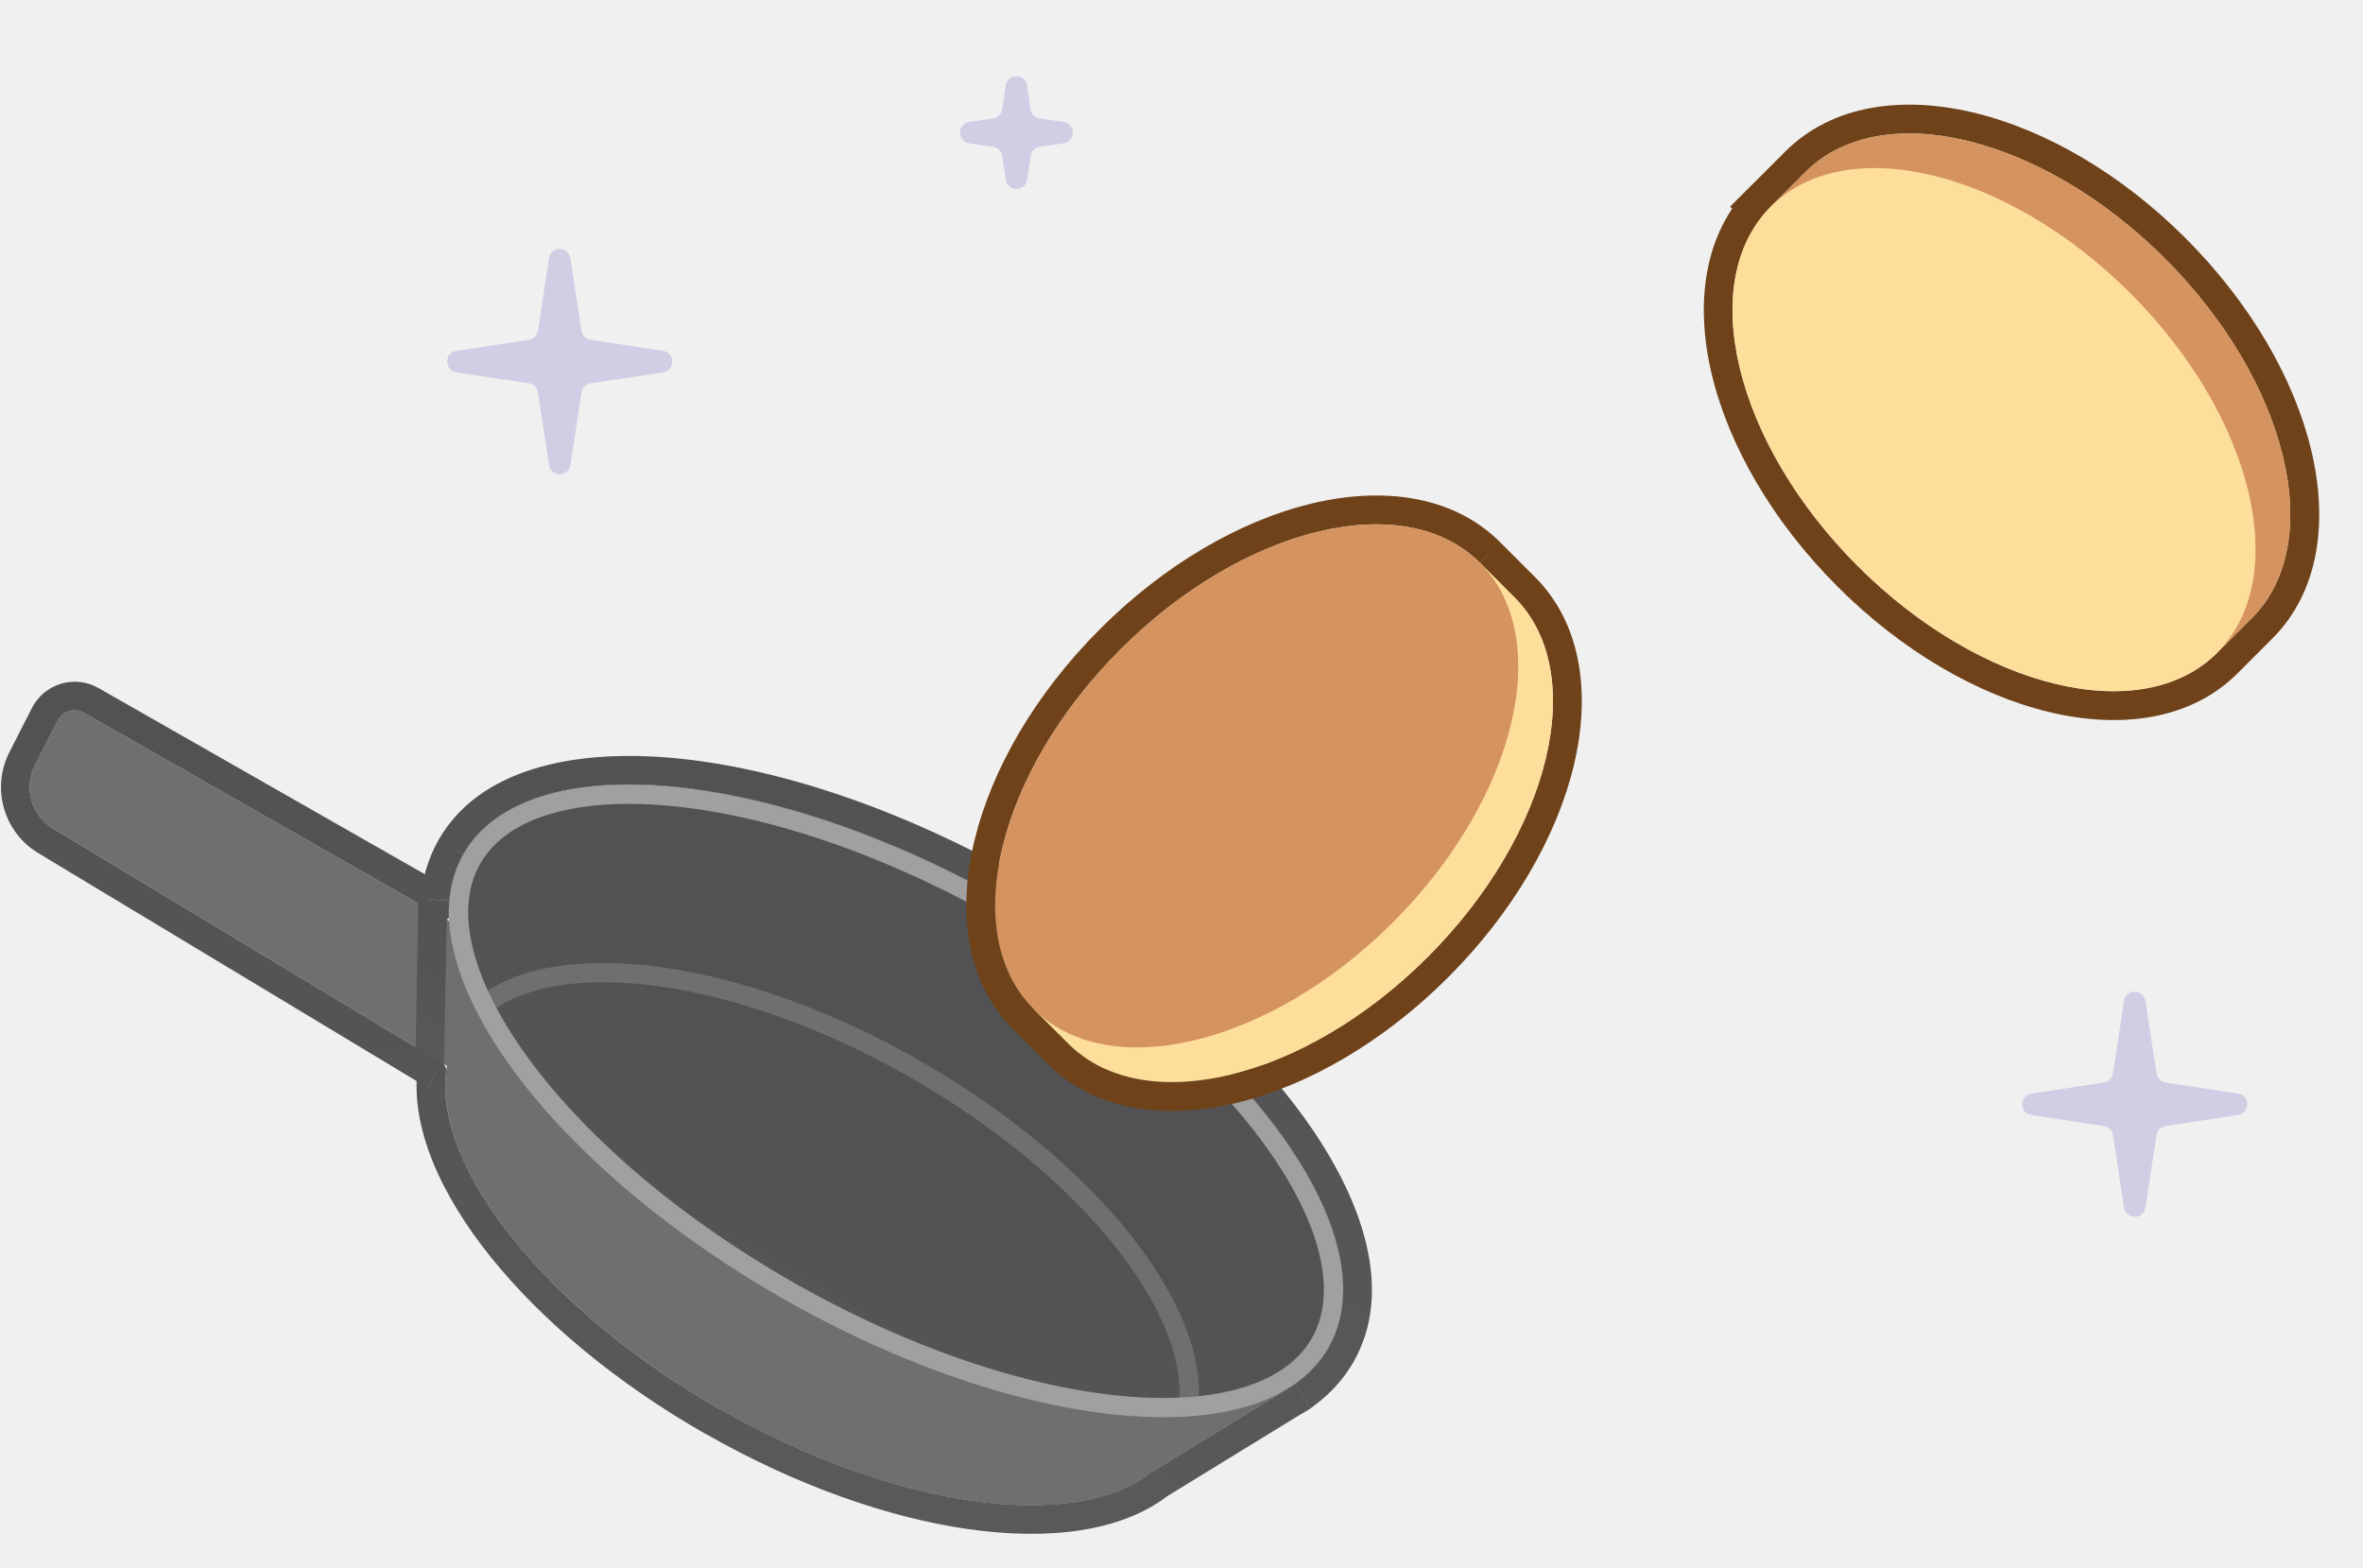
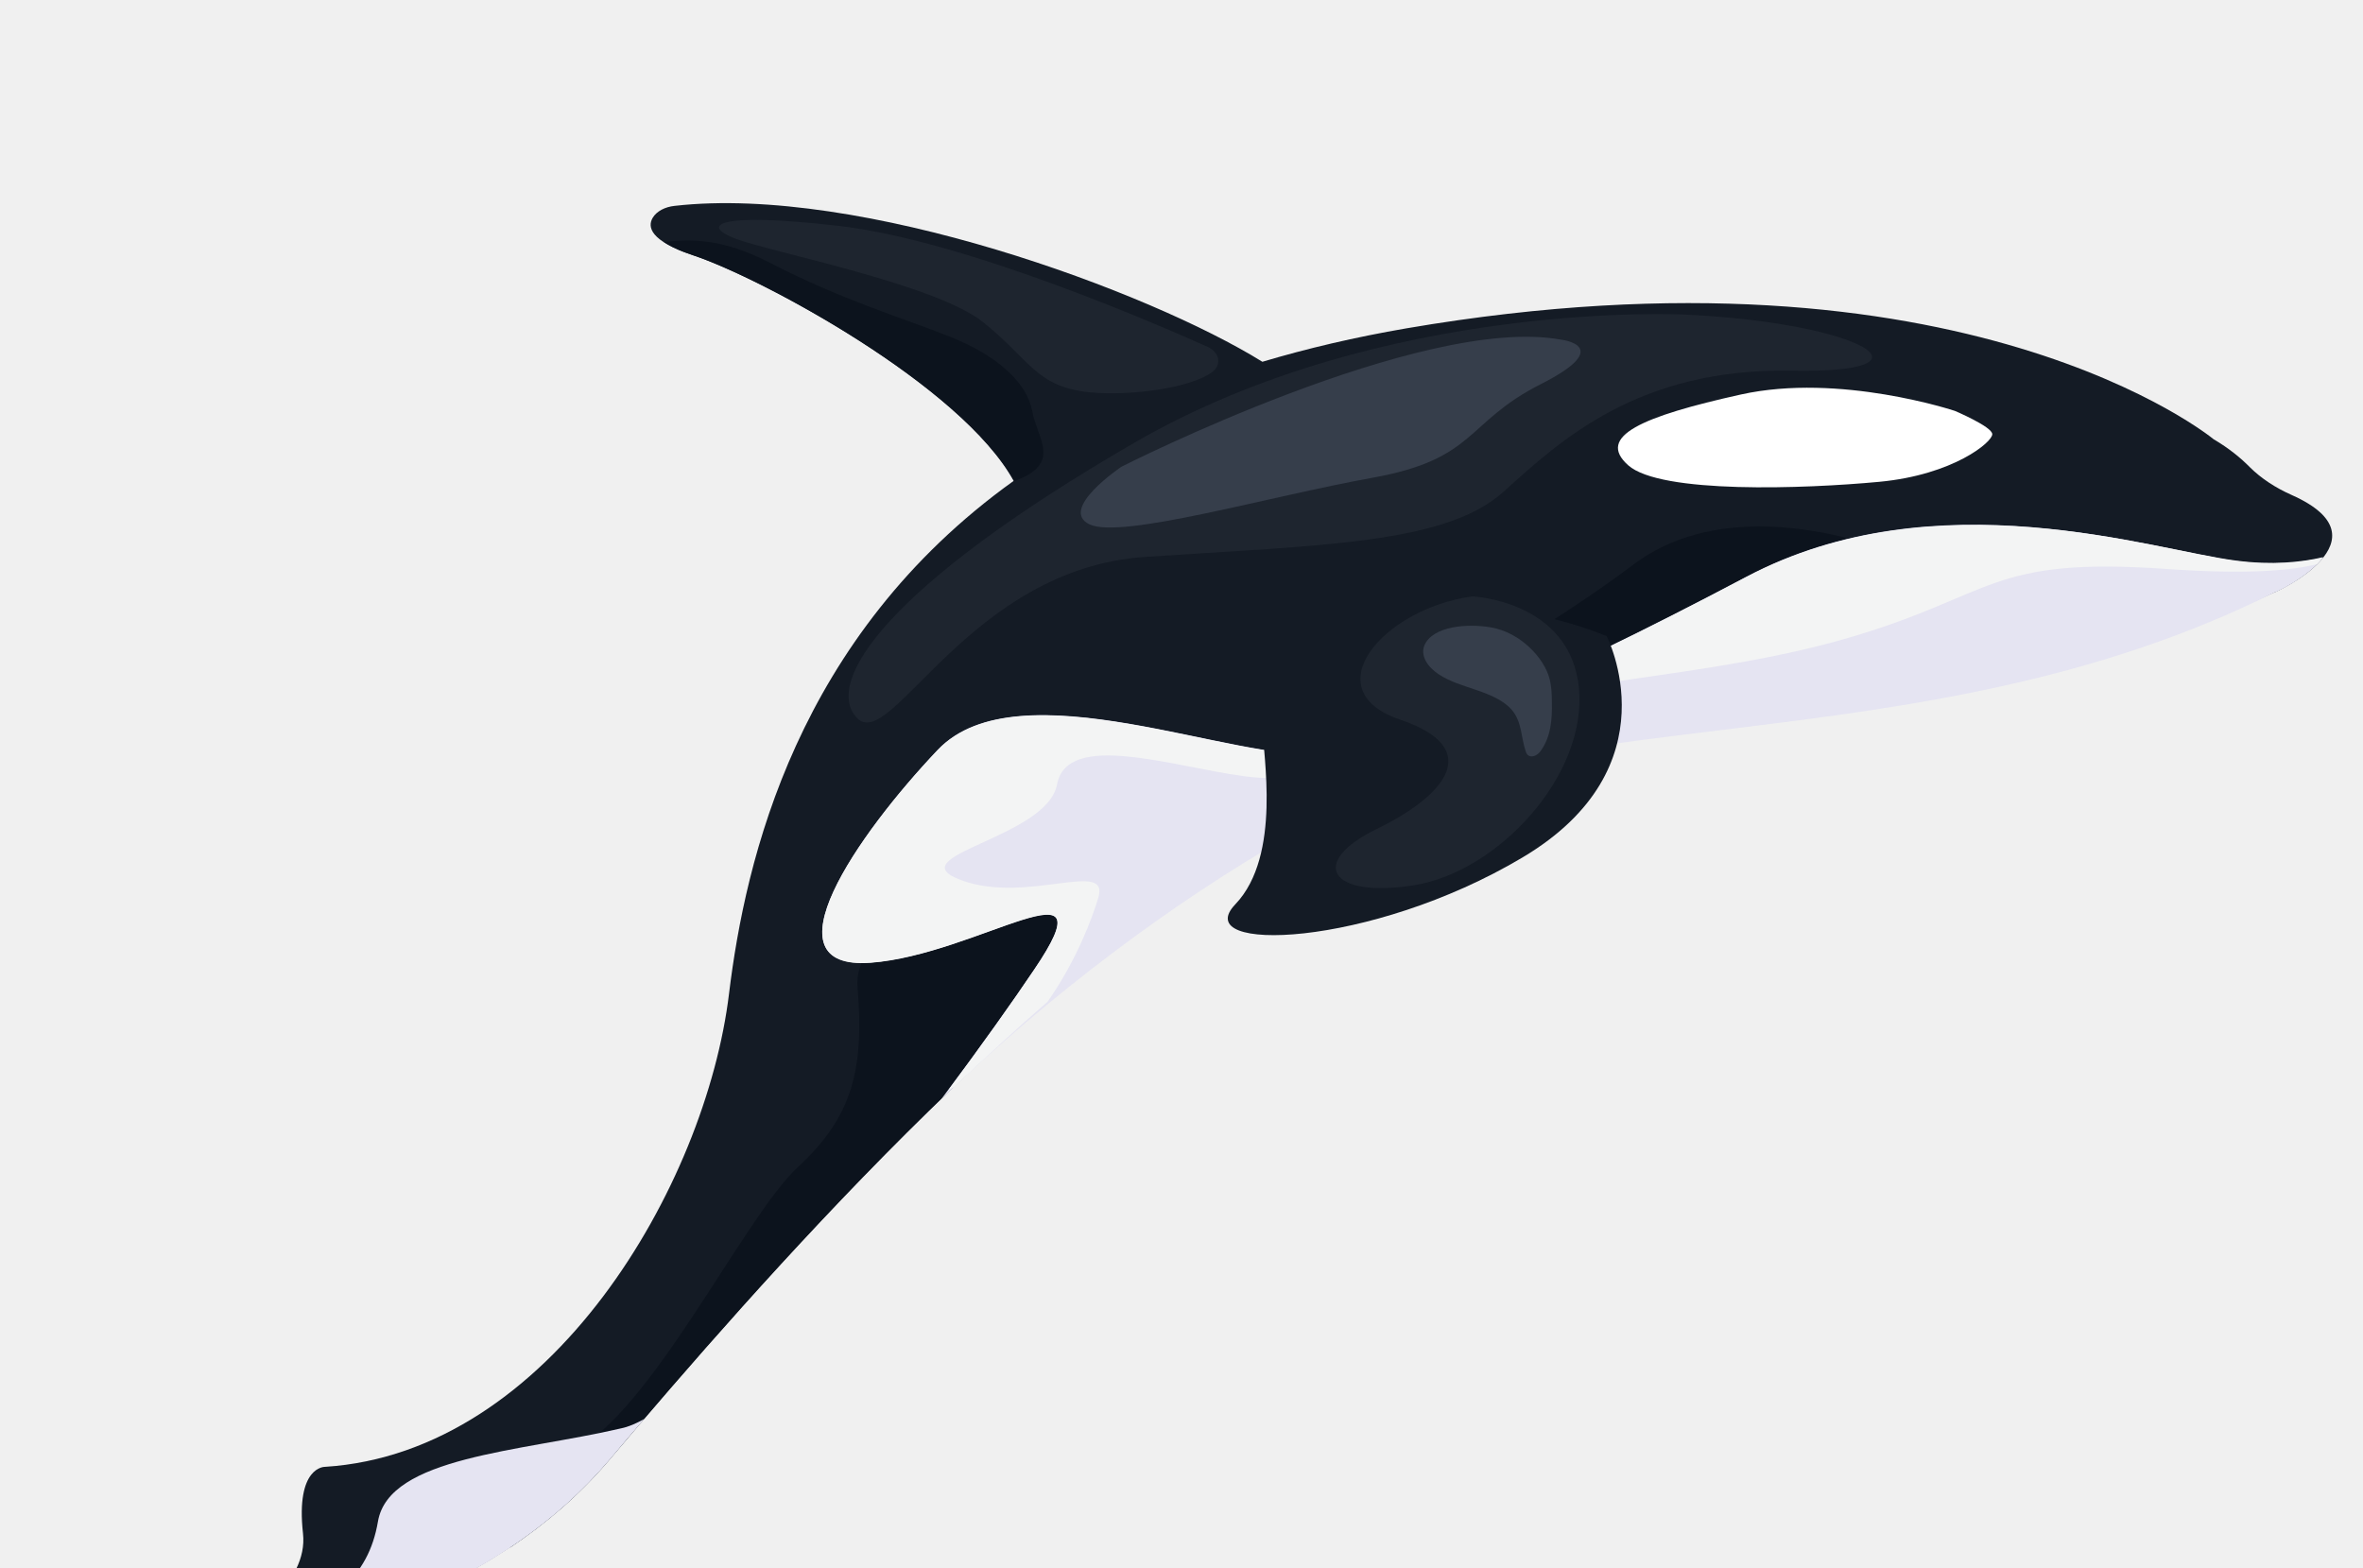
<svg xmlns="http://www.w3.org/2000/svg" width="202" height="134" fill="none">
-   <g clip-path="url(#G)" opacity=".9">
-     <g fill="#606063">
-       <ellipse rx="35.329" ry="16.759" transform="matrix(-.868567 -.495572 -.495572 .868567 69.8631 105.917)" />
-       <path d="M96.673 126.95l14.097-8.644-72.385-41.3-.102 16.63 58.4 33.315z" />
-       <path d="M41.893 80.74L7.205 60.947a1.65 1.65 0 0 0-2.291.685l-1.93 3.79a4.13 4.13 0 0 0 1.549 5.41l35.888 21.623 1.472-11.72z" />
-     </g>
-     <ellipse fill="url(#D)" rx="42.576" ry="19.476" transform="matrix(-.868567 -.495572 -.495572 .868567 76.597 94.1158)" />
-     <g stroke-width="1.652">
-       <path stroke="#606063" d="M101.565 120.4c1.16-8.27-8.41-20.488-23.397-29.04s-30.375-10.574-36.905-5.366" />
-       <path stroke="#979797" d="M40.335 73.426c-2.407 4.22-.95 10.422 3.96 17.25 4.862 6.763 12.928 13.857 23.06 19.64s20.344 9.115 28.64 9.86c8.375.752 14.457-1.15 16.864-5.368s.95-10.422-3.96-17.25c-4.862-6.763-12.928-13.857-23.06-19.64s-20.344-9.115-28.64-9.86c-8.375-.75-14.457 1.15-16.865 5.368z" />
-     </g>
-     <path stroke="url(#E)" stroke-width="2.449" d="M36.99 77.086l-.27 14.43" />
-     <mask id="A" width="125.963" height="76.447" x="-5.031" y="57.228" fill="#000" maskUnits="userSpaceOnUse">
-       <path fill="#fff" d="M-5.03 57.228h125.963v76.447H-5.03z" />
-       <path fill-rule="evenodd" d="M61.558 120.473c-14.89-8.496-24.432-20.608-23.42-28.876.035-.287-.093-.57-.34-.72L4.534 70.833a4.13 4.13 0 0 1-1.549-5.41l1.93-3.79a1.65 1.65 0 0 1 2.291-.685L38.08 78.563c.13.075.294-.02.295-.17-.01-.325-.01-.645.006-.96l.002-.412c.018-.004.025-.008.025-.014.12-1.44.517-2.78 1.208-4 5.33-9.343 26.208-7.47 46.632 4.183s32.658 28.673 27.328 38.015c-.69 1.21-1.643 2.233-2.82 3.07.007.018.007.026.001.03l-.543.333c-.025.016-.05.03-.077.047-.047.03-.095.06-.143.088l-11.61 7.12c-6.574 5.13-21.898 3.09-36.825-5.428z" />
-     </mask>
-     <path fill="url(#F)" d="M61.558 120.473l-1.214 2.127 1.214-2.127zM4.534 70.833L3.27 72.93l1.264-2.098zm-1.55-5.4l-2.183-1.11 2.183 1.11zm1.93-3.79l2.183 1.11-2.183-1.11zm2.29-.685L8.42 58.82l-1.214 2.127zm31.177 16.486l2.446.114.002-.05v-.05l-2.45-.015zm1.235-4.416L37.5 71.802l2.127 1.214zM86.25 77.2l1.214-2.127L86.25 77.2zm27.328 38.015l2.127 1.214-2.127-1.214zm-3.363 3.433l-1.28-2.088-.012.007-.01.007 1.303 2.074zm-.077.047l-1.286-2.083 1.286 2.083zm-.143.088l-1.258-2.102-.022.014 1.28 2.088zm-11.61 7.12l-1.28-2.088-.118.073-.11.084 1.506 1.93zm12.374-7.587l1.28 2.087-1.28-2.087zm-.001-.03l1.42 1.997-1.42-1.997zM38.384 77.02l-2.45-.015 2.45.015zm-.303 1.543l1.214-2.127-1.214 2.127zm.328-1.557l-2.44-.206 2.44.206zm-.27 14.59l-2.43-.298 2.43.298zm-.34-.72l1.264-2.098-1.264 2.098zm-2.1.422c-.627 5.12 2.002 10.88 6.268 16.185 4.342 5.4 10.7 10.74 18.368 15.116l2.427-4.254c-7.222-4.12-13.08-9.084-16.978-13.93-3.974-4.942-5.61-9.37-5.224-12.52l-4.862-.596zM3.27 72.93l33.265 20.043 2.528-4.195L5.798 68.736 3.27 72.93zm-2.468-8.62a6.58 6.58 0 0 0 2.468 8.619l2.528-4.195a1.68 1.68 0 0 1-.63-2.202L.802 64.312zm1.93-3.79l-1.93 3.79 4.365 2.222 1.93-3.79-4.365-2.222zM8.42 58.82a4.1 4.1 0 0 0-5.687 1.702l4.365 2.222c-.206.406-.7.556-1.105.33L8.42 58.82zm30.876 17.617L8.42 58.82 5.99 63.073 36.868 80.7l2.427-4.254zm-3.36.882a14.58 14.58 0 0 0-.007 1.155l4.895-.16a9.68 9.68 0 0 1 .005-.767l-4.893-.227zm0-.313l-.002.412 4.898.03.002-.412-4.898-.03zm1.555-5.203c-.882 1.546-1.372 3.234-1.52 4.998l4.88.41c.094-1.116.395-2.106.895-2.982L37.5 71.802zm49.972 3.27c-10.445-5.96-21.108-9.482-29.97-10.277-8.626-.774-16.572.996-20.002 7.007l4.254 2.427c1.9-3.33 7.06-5.296 15.3-4.556 8.015.72 18.003 3.96 27.98 9.653l2.427-4.254zm28.242 41.356c3.43-6.01.9-13.752-4.145-20.784-5.194-7.225-13.65-14.612-24.097-20.572l-2.427 4.254c9.978 5.693 17.85 12.643 22.547 19.176 4.835 6.727 5.768 12.167 3.868 15.5l4.254 2.427zm-3.53 3.853c1.443-1.026 2.647-2.308 3.53-3.853L111.45 114c-.5.875-1.2 1.638-2.112 2.287l2.837 3.993zm-.68.453l.543-.333-2.56-4.175-.543.333 2.56 4.175zm-2.583-4.16l-.06.038 2.573 4.167.093-.058-2.606-4.147zm2.34 4.3l.172-.105-2.573-4.167-.115.07 2.516 4.203zm-11.588 7.106l11.6-7.12-2.56-4.175-11.61 7.12 2.56 4.176zm-39.32-5.39c7.687 4.386 15.54 7.145 22.412 8.13 6.75.966 13.057.283 17.134-2.897l-3.013-3.862c-2.498 1.95-7.14 2.81-13.426 1.9-6.166-.883-13.438-3.403-20.68-7.534l-2.427 4.254zm49.2-2.174c-1.61-.92-1.648-3.23-.066-4.2l2.56 4.175a2.46 2.46 0 0 0-.066-4.229l-2.428 4.254zm-.205-4.138a2.46 2.46 0 0 0 .205 4.138l2.428-4.254c1.56.89 1.648 3.082.204 4.11l-2.837-3.993zM40.833 77.035c-.01 1.867-2.03 3.03-3.65 2.105l2.427-4.254a2.46 2.46 0 0 0-3.675 2.119l4.898.03zM36.868 80.7a2.65 2.65 0 0 0 3.957-2.282l-4.898-.03c.01-1.722 1.872-2.796 3.368-1.942L36.868 80.7zm.316-1.55a2.46 2.46 0 0 0 3.667-1.928l-4.88-.41c.15-1.765 2.082-2.805 3.642-1.915l-2.427 4.254zm3.387 12.755c.145-1.18-.378-2.435-1.508-3.116l-2.528 4.195a1.72 1.72 0 0 1-.826-1.675l4.862.596z" mask="url(#A)" />
-     <mask id="B" width="72.832" height="72.832" x="72.421" y="32.209" fill="#000" maskUnits="userSpaceOnUse">
-       <path fill="#fff" d="M72.42 32.208h72.832v72.832H72.42z" />
-       <path fill-rule="evenodd" d="M88.356 86.256c-6.438-6.438-3.117-20.196 7.418-30.73s24.293-13.855 30.73-7.418l2.967 2.967c6.437 6.438 3.116 20.196-7.418 30.73S97.76 95.66 91.323 89.223l-2.967-2.967z" />
-     </mask>
-     <path fill="#612f01" d="M126.515 48.12l-1.744 1.744v-.003l1.746-1.74zm2.956 2.956l1.744-1.744-1.744 1.744zM90.1 84.512l.117.126.08.096.045.06.014.02-.014-.02-.045-.06-.08-.096-.117-.126L86.612 88l-.117-.126-.08-.096-.045-.06-.014-.02.014.02.045.06.08.096.117.126 3.488-3.488zm7.418-27.242c-5 5-8.2 10.684-9.42 15.736-1.23 5.1-.38 9.125 2.002 11.506L86.612 88c-4.056-4.056-4.763-10.13-3.31-16.15 1.465-6.07 5.192-12.532 10.727-18.067l3.488 3.488zm27.243-7.418c-2.382-2.38-6.407-3.233-11.507-2.002-5.05 1.22-10.736 4.42-15.736 9.42L94.03 53.78c5.535-5.535 11.997-9.262 18.067-10.727 6.022-1.454 12.095-.747 16.152 3.31l-3.488 3.488zm.01.01l3.48-3.497c.004.005.01.01.014.015l-3.493 3.482zm2.958 2.958l-2.956-2.956 3.488-3.488 2.956 2.956-3.488 3.488zM120.31 80.06c5-5 8.2-10.684 9.42-15.736 1.23-5.1.38-9.125-2.002-11.506l3.488-3.488c4.056 4.056 4.762 10.13 3.31 16.15-1.465 6.07-5.192 12.532-10.727 18.067l-3.488-3.488zM93.067 87.48c2.38 2.38 6.406 3.233 11.506 2.002 5.052-1.22 10.736-4.42 15.736-9.42l3.488 3.488c-5.535 5.535-11.996 9.26-18.067 10.727-6.022 1.454-12.095.747-16.15-3.31l3.488-3.488zM90.1 84.512l2.967 2.967-3.488 3.488L86.612 88l3.488-3.488z" mask="url(#B)" />
-     <path fill="#fedc90" d="M91.323 89.223c6.438 6.438 20.197 3.117 30.73-7.418s13.855-24.293 7.417-30.73l-2.967-2.967-38.148 38.148 2.967 2.967z" />
-     <path fill="#d1884f" d="M88.356 86.256c6.438 6.438 20.196 3.117 30.73-7.418s13.855-24.293 7.418-30.73-20.196-3.117-30.73 7.418-13.855 24.293-7.418 30.73z" />
-     <mask id="C" width="72.832" height="72.832" x="135.487" y="-1.088" fill="#000" maskUnits="userSpaceOnUse">
-       <path fill="#fff" d="M135.487-1.088h72.832v72.832h-72.832z" />
-       <path fill-rule="evenodd" d="M189.586 55.758l-.052.052c-6.438 6.438-20.196 3.117-30.73-7.418s-13.856-24.292-7.42-30.73h0l2.967-2.967c6.438-6.438 20.196-3.117 30.73 7.418s13.855 24.293 7.417 30.73l-2.914 2.915z" />
-     </mask>
-     <path fill="#612f01" d="M189.586 55.758l-1.757-1.73.007-.006.006-.006 1.744 1.744zm-38.2-38.095l1.744-1.744 1.744 1.744-1.744 1.744-1.744-1.744zm0 0l-1.744 1.744-1.744-1.744 1.744-1.744 1.744 1.744zm2.967-2.967l-1.744-1.744 1.744 1.744zM192.5 52.843l1.744 1.744-1.744-1.744zm-4.7 1.223l.04-.04 3.513 3.463-.064.065-3.488-3.488zm-27.243-7.418c5 5 10.685 8.2 15.737 9.42 5.1 1.23 9.125.38 11.506-2.002l3.488 3.488c-4.056 4.056-10.13 4.763-16.152 3.31-6.07-1.465-12.532-5.192-18.066-10.727l3.487-3.488zm-7.418-27.242c-2.38 2.382-3.232 6.406-2 11.506 1.22 5.052 4.42 10.736 9.42 15.736l-3.487 3.488c-5.535-5.535-9.262-11.996-10.727-18.066-1.454-6.022-.747-12.095 3.308-16.15l3.488 3.487zm0-3.488h0l-3.488 3.488 3.488-3.488zm2.967.52l-2.967 2.967-3.488-3.488 2.967-2.967 3.488 3.488zm27.243 7.418c-5-5-10.685-8.2-15.736-9.42-5.1-1.23-9.125-.38-11.507 2.002l-3.488-3.488c4.057-4.056 10.13-4.763 16.152-3.31 6.07 1.465 12.532 5.192 18.067 10.727l-3.488 3.488zm7.417 27.242c2.382-2.38 3.234-6.406 2.003-11.506-1.22-5.052-4.42-10.736-9.42-15.736l3.488-3.488c5.534 5.534 9.26 11.996 10.726 18.067 1.454 6.022.747 12.095-3.31 16.15l-3.488-3.488zm-2.914 2.915l2.914-2.915 3.488 3.488-2.914 2.915-3.488-3.488z" mask="url(#C)" />
-     <path fill="#d1884f" d="M192.5 52.842c6.437-6.438 3.116-20.196-7.418-30.73s-24.293-13.855-30.73-7.418l-2.967 2.967 38.148 38.148 2.967-2.967z" />
-     <path fill="#fedc90" d="M189.534 55.8c6.437-6.438 3.116-20.196-7.418-30.73s-24.293-13.855-30.73-7.418-3.117 20.196 7.417 30.73 24.293 13.855 30.73 7.418z" />
-     <g fill="#aea0d6">
-       <path d="M48.762 22.074c-.16-1.047-1.67-1.047-1.828 0l-.945 6.202c-.06.4-.375.714-.775.775l-6.202.945c-1.047.16-1.047 1.67 0 1.83l6.202.945c.4.06.714.375.775.775l.945 6.202c.16 1.047 1.67 1.047 1.828 0l.945-6.202c.06-.4.375-.714.775-.775l6.202-.945c1.047-.16 1.047-1.67 0-1.83l-6.202-.945c-.4-.06-.714-.375-.775-.775l-.945-6.202zM183.4 85.57c-.16-1.047-1.67-1.047-1.828 0l-.945 6.202c-.06.4-.375.714-.775.775l-6.202.945c-1.047.16-1.047 1.67 0 1.828l6.202.945c.4.06.714.375.775.775l.945 6.2c.16 1.048 1.67 1.048 1.828 0l.945-6.2c.06-.4.375-.714.775-.775l6.202-.945c1.048-.16 1.048-1.67 0-1.83l-6.202-.945c-.4-.06-.714-.375-.775-.775l-.945-6.202zM85.974 7.308c.16-1.047 1.67-1.047 1.83 0l.3 2.04c.06.4.375.714.775.775l2.04.3c1.047.16 1.047 1.67 0 1.83l-2.04.3c-.4.06-.714.375-.775.775l-.3 2.04c-.16 1.047-1.67 1.047-1.83 0l-.3-2.04c-.06-.4-.375-.714-.775-.775l-2.04-.3c-1.047-.16-1.047-1.67 0-1.83l2.04-.3c.4-.06.714-.375.775-.775l.3-2.04z" opacity=".5" />
+   <g>
+     <g stroke="null" id="svg_10">
+       <path stroke="null" d="m146.231,48.082c0,0 11.481,8.495 3.874,19.478s-21.569,16.064 -20.204,11.025c1.365,-5.039 -5.016,-12.526 -6.047,-14.275c-1.003,-1.748 0.752,-17.422 22.377,-16.229l0,0l0,0l0,0l0,0l0,-0l0,0l0,0l0,0z" id="svg_11" />
+       <path stroke="null" fill="#141B25" d="m195.918,42.323c-1.393,-0.617 -2.62,-1.419 -3.595,-2.386c-0.725,-0.74 -1.756,-1.604 -3.093,-2.386c0,0 -21.291,-17.648 -68.999,-9.482c-4.431,0.761 -8.527,1.728 -12.317,2.859c-9.67,-6.006 -34.332,-15.138 -50.244,-13.328c-0.808,0.082 -1.533,0.453 -1.867,1.008c-0.474,0.782 -0.251,1.975 3.428,3.209c5.88,1.954 22.935,11.148 27.421,19.293c-18.56,13.308 -22.935,32.416 -24.328,43.811c-1.979,16.414 -15.271,39.265 -34.555,40.479c0,0 -2.508,-0.062 -1.867,5.697c0.474,4.237 -4.71,7.775 -7.524,9.359c-0.418,0.247 -0.139,0.761 0.39,0.679c5.88,-0.72 22.656,-3.826 33.246,-16.29c12.986,-15.324 35.809,-41.446 57.295,-53.725s53.839,-6.068 85.078,-20.466c0.084,0.021 10.06,-4.525 1.533,-8.33l-0,0l0,-0l0,0l-0,0l-0,-0l0,-0l0,0l-0,-0z" id="svg_12" />
+       <path stroke="null" fill="#0C131D" d="m163.341,47.835c0,0 -14.296,-6.644 -23.715,0.432s-25.833,16.434 -36.06,17.339s-30.849,11.621 -30.264,18.717s-0.418,11.128 -5.072,15.426c-4.654,4.299 -12.652,21.227 -19.312,24.312c-3.511,1.625 -6.688,5.985 -5.323,8.248c3.01,-2.016 5.908,-4.463 8.444,-7.446c12.986,-15.324 35.809,-41.446 57.295,-53.725c14.993,-8.577 35.28,-8.145 56.765,-11.971c-0.669,-4.114 -2.759,-11.333 -2.759,-11.333l-0,0l-0,0l0,0l0,0l0,-0l-0,0l-0,0l-0,-0z" id="svg_13" />
+       <g stroke="null" id="svg_14">
+         <g stroke="null" id="svg_15">
+           <path stroke="null" fill="#E5E4F2" d="m198.593,47.671c-1.839,0.432 -4.375,0.699 -7.468,0.288c-7.05,-0.946 -25.638,-7.22 -41.856,1.358c-17.64,9.318 -29.149,14.11 -36.227,15.077c-7.078,0.946 -25.972,-7.569 -32.883,-0.288c-6.911,7.281 -14.909,18.861 -5.741,18.183c9.168,-0.679 20.677,-9.256 13.989,0.596c-1.811,2.694 -4.626,6.664 -7.942,11.086c9.224,-8.927 19.841,-16.846 29.567,-22.399c21.486,-12.279 54.007,-5.739 84.438,-20.939c0,0.041 2.759,-1.214 4.124,-2.962l0,0l0,0l0,0l0,0l0,0l0,0z" id="svg_16" />
+           <path stroke="null" fill="#F3F4F4" d="m149.268,49.337c-17.64,9.318 -29.149,14.11 -36.227,15.077c-7.078,0.946 -25.972,-7.569 -32.883,-0.288c-6.911,7.281 -14.909,18.861 -5.741,18.183c9.168,-0.679 20.677,-9.256 13.989,0.596c-1.7,2.53 -4.292,6.191 -7.329,10.284c0.167,-0.082 0.334,-0.185 0.502,-0.267c2.62,-2.489 5.267,-4.936 7.97,-7.281c2.508,-3.579 3.818,-7.178 4.319,-8.824c1.115,-3.456 -6.019,0.514 -11.676,-1.563c-5.657,-2.077 7.301,-3.579 8.165,-8.186c0.864,-4.628 9.865,-1.522 16.079,-0.699c6.214,0.823 13.516,-1.789 19.2,-5.019c5.657,-3.229 20.037,-3.188 32.465,-6.849c12.429,-3.641 11.955,-6.932 27.087,-5.862c6.995,0.494 10.785,0.123 12.875,-0.411c0.195,-0.185 0.362,-0.391 0.529,-0.596c-1.839,0.432 -4.375,0.699 -7.468,0.288c-7.023,-0.884 -25.61,-7.158 -41.856,1.419l0,0l0,0l-0,-0l0,0l0,0l0,0l0,-0l-0,0l0,0l0,0z" id="svg_17" />
+           <path stroke="null" fill="#E5E4F2" d="m53.099,122.108c-8.639,2.016 -19.841,2.407 -20.789,7.96c-0.836,4.895 -3.957,7.034 -10.45,10.613c7.385,-1.296 21.095,-5.101 30.208,-15.838c0.947,-1.131 1.951,-2.304 3.01,-3.538c-0.697,0.391 -1.365,0.679 -1.979,0.802l0,0l-0,0l0,0l-0,0l0,0l0,0l0,-0z" id="svg_18" />
+         </g>
+       </g>
+       <path stroke="null" fill="#141B25" d="m137.341,54.376c0,0 5.824,11.21 -7.218,18.944c-13.014,7.734 -28.536,8.186 -24.523,3.99c4.013,-4.196 2.313,-12.958 2.369,-14.85c0.028,-1.892 10.255,-15.694 29.372,-8.083l0,-0l0,0l-0,0l0,-0l0,0l0,0z" id="svg_19" />
+       <path stroke="null" fill="#FFFFFF" d="m167.103,35.124c0,0 -9.837,-3.27 -18.281,-1.399s-12.401,3.579 -9.642,6.047c2.759,2.468 15.104,2.016 21.458,1.419c6.354,-0.596 9.698,-3.414 9.67,-4.073c0,-0.638 -3.205,-1.995 -3.205,-1.995l0,0l0,0l0,-0l0,-0l0,0z" id="svg_20" />
+       <path stroke="null" fill="#1E252F" d="m103.622,31.812c0.836,-0.638 0.641,-1.687 -0.39,-2.16c-3.901,-1.748 -20.705,-9.112 -31.574,-10.346c-10.339,-1.193 -11.871,-0.062 -8.75,1.111c3.121,1.172 17.027,3.867 21.095,7.096s4.514,5.553 9.168,6.027c3.4,0.329 8.583,-0.35 10.45,-1.728l-0,-0l-0,-0l0,0l0,0l-0,0l0,0l0,0z" id="svg_21" />
+       <path stroke="null" fill="#0C131D" d="m59.285,21.836c5.88,1.954 22.935,11.148 27.421,19.293c4.124,-1.502 1.979,-3.558 1.533,-5.985c-0.446,-2.427 -2.982,-4.751 -7.023,-6.356c-4.041,-1.604 -9.252,-3.147 -15.383,-6.315c-4.18,-2.16 -6.827,-2.016 -9.085,-1.789c0.529,0.37 1.338,0.761 2.536,1.152l0,-0l-0,0l0,0l-0,0l0,-0l0,0l0,-0z" id="svg_22" />
+       <path stroke="null" fill="#1E252F" d="m125.86,50.982c0,0 8.388,0.37 9.113,7.837c0.725,7.487 -6.939,15.735 -14.129,16.866s-9.001,-1.954 -3.205,-4.792c5.824,-2.818 9.391,-6.89 2.034,-9.379s-1.505,-9.462 6.187,-10.531l0,0l-0,0l-0,0l-0,0l0,-0l0,0l-0,0l0,-0z" id="svg_23" />
+       <path stroke="null" fill="#363E4B" d="m132.464,58.037c-0.446,-1.769 -2.48,-3.97 -5.016,-4.402c-1.979,-0.35 -4.988,-0.123 -5.685,1.543c-0.362,0.884 0.279,1.851 1.226,2.468c0.92,0.617 2.118,0.967 3.26,1.358c1.143,0.391 2.257,0.864 2.954,1.645c0.92,1.049 0.808,2.386 1.226,3.599c0.056,0.144 0.111,0.288 0.279,0.37c0.362,0.165 0.78,-0.123 0.975,-0.391c0.92,-1.255 1.003,-2.756 0.975,-4.196c0,-0.699 -0.028,-1.358 -0.195,-1.995l0,0l-0,0l0,-0l0,-0l0,-0l-0,0l0,-0l0,0z" id="svg_24" />
+       <path stroke="null" fill="#1E252F" d="m144.085,26.896c0,0 -25.833,-1.358 -47.096,10.942s-26.585,20.507 -23.743,23.53c2.898,3.085 9.531,-12.752 24.662,-13.76c15.132,-1.008 25.694,-1.111 30.626,-5.574s11.565,-10.572 24.607,-10.346c13.07,0.247 6.159,-4.073 -9.057,-4.792l-0,-0l-0,-0l0,0l0,0l0,0l0,0l-0,-0z" id="svg_25" />
+       <path stroke="null" fill="#363E4B" d="m95.875,39.896c0,0 25.694,-13.04 37.565,-10.86c0,0 4.737,0.535 -1.728,3.805s-5.462,6.397 -14.379,8.001c-8.918,1.604 -21.458,5.266 -24.189,3.99c-2.703,-1.296 2.731,-4.936 2.731,-4.936l0,-0l-0,-0l-0,0l0,0l0,0z" id="svg_26" />
    </g>
  </g>
-   <defs>
-     <linearGradient id="D" x1="42.576" x2="42.576" y1="0" y2="38.952" gradientUnits="userSpaceOnUse">
-       <stop stop-color="#404042" />
-       <stop offset="1" stop-color="#48484b" />
-     </linearGradient>
-     <linearGradient id="E" x1="40.016" x2="33.695" y1="78.836" y2="89.766" gradientUnits="userSpaceOnUse">
-       <stop stop-color="#404042" />
-       <stop offset="1" stop-color="#48484b" />
-     </linearGradient>
-     <linearGradient id="F" x1="60.591" x2="55.695" y1="65.065" y2="126.187" gradientUnits="userSpaceOnUse">
-       <stop stop-color="#404042" />
-       <stop offset="1" stop-color="#48484b" />
-     </linearGradient>
-     <clipPath id="G">
-       <path fill="#fff" d="M0 0h202v133.654H0z" />
-     </clipPath>
-   </defs>
</svg>
